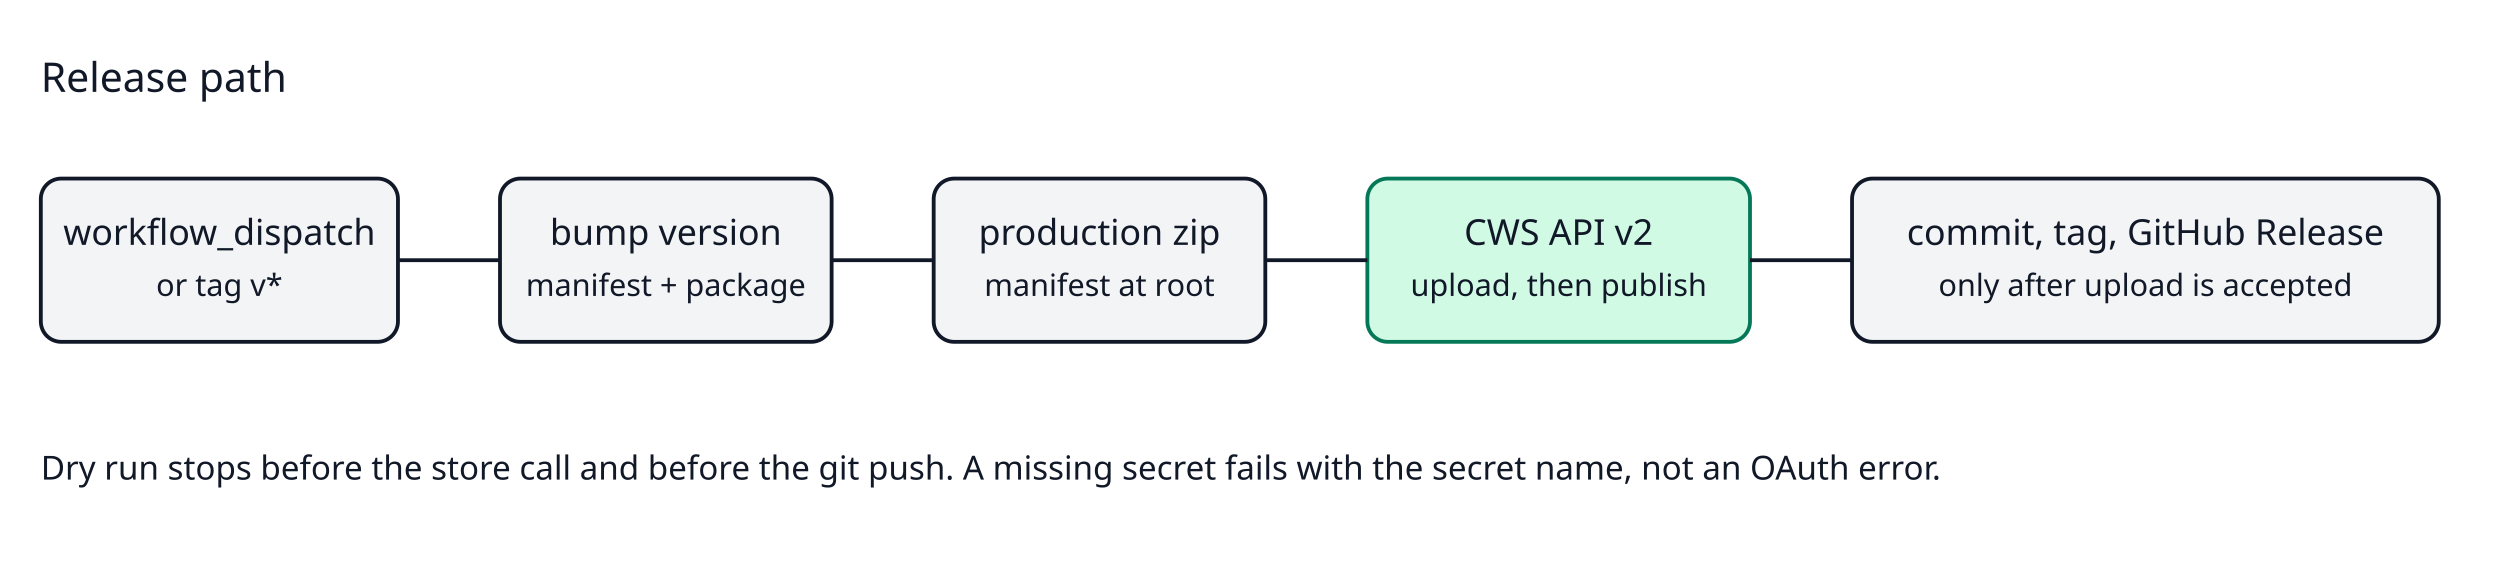
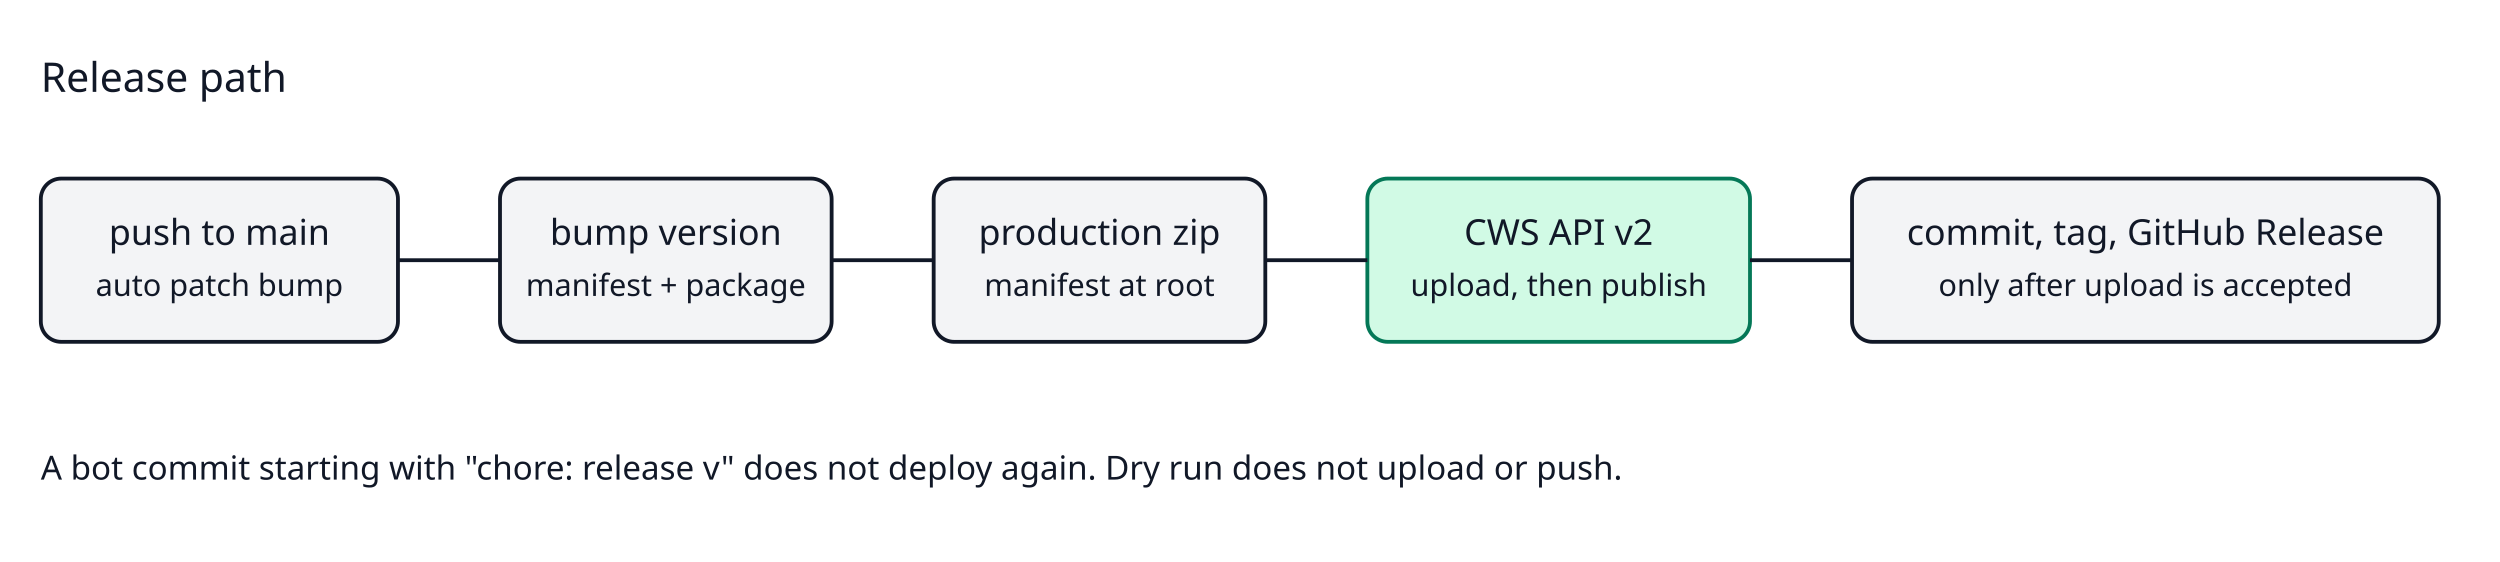
<svg xmlns="http://www.w3.org/2000/svg" width="980" height="220" viewBox="0 0 980 220">
  <style>
    text { font-family: ui-sans-serif, system-ui, sans-serif; fill: #111827; }
    .box { fill: #f3f4f6; stroke: #111827; stroke-width: 1.5; }
    .accent { fill: #d1fae5; stroke: #047857; stroke-width: 1.5; }
  </style>
  <rect class="box" x="16" y="70" width="140" height="64" rx="8" />
-   <text x="86" y="96" text-anchor="middle" font-size="14">workflow_dispatch</text>
-   <text x="86" y="116" text-anchor="middle" font-size="12">or tag v*</text>
+   <text x="86" y="96" text-anchor="middle" font-size="14">push to main</text>
+   <text x="86" y="116" text-anchor="middle" font-size="12">auto patch bump</text>
  <rect class="box" x="196" y="70" width="130" height="64" rx="8" />
  <text x="261" y="96" text-anchor="middle" font-size="14">bump version</text>
  <text x="261" y="116" text-anchor="middle" font-size="12">manifest + package</text>
  <rect class="box" x="366" y="70" width="130" height="64" rx="8" />
  <text x="431" y="96" text-anchor="middle" font-size="14">production zip</text>
  <text x="431" y="116" text-anchor="middle" font-size="12">manifest at root</text>
  <rect class="accent" x="536" y="70" width="150" height="64" rx="8" />
  <text x="611" y="96" text-anchor="middle" font-size="14">CWS API v2</text>
  <text x="611" y="116" text-anchor="middle" font-size="12">upload, then publish</text>
  <rect class="box" x="726" y="70" width="230" height="64" rx="8" />
  <text x="841" y="96" text-anchor="middle" font-size="14">commit, tag, GitHub Release</text>
  <text x="841" y="116" text-anchor="middle" font-size="12">only after upload is accepted</text>
  <path d="M156 102 H196 M326 102 H366 M496 102 H536 M686 102 H726" stroke="#111827" stroke-width="1.5" />
  <text x="16" y="36" font-size="16">Release path</text>
-   <text x="16" y="188" font-size="13">Dry run stops before the store call and before the git push. A missing secret fails with the secret name, not an OAuth error.</text>
+   <text x="16" y="188" font-size="13">A bot commit starting with "chore: release v" does not deploy again. Dry run does not upload or push.</text>
</svg>
